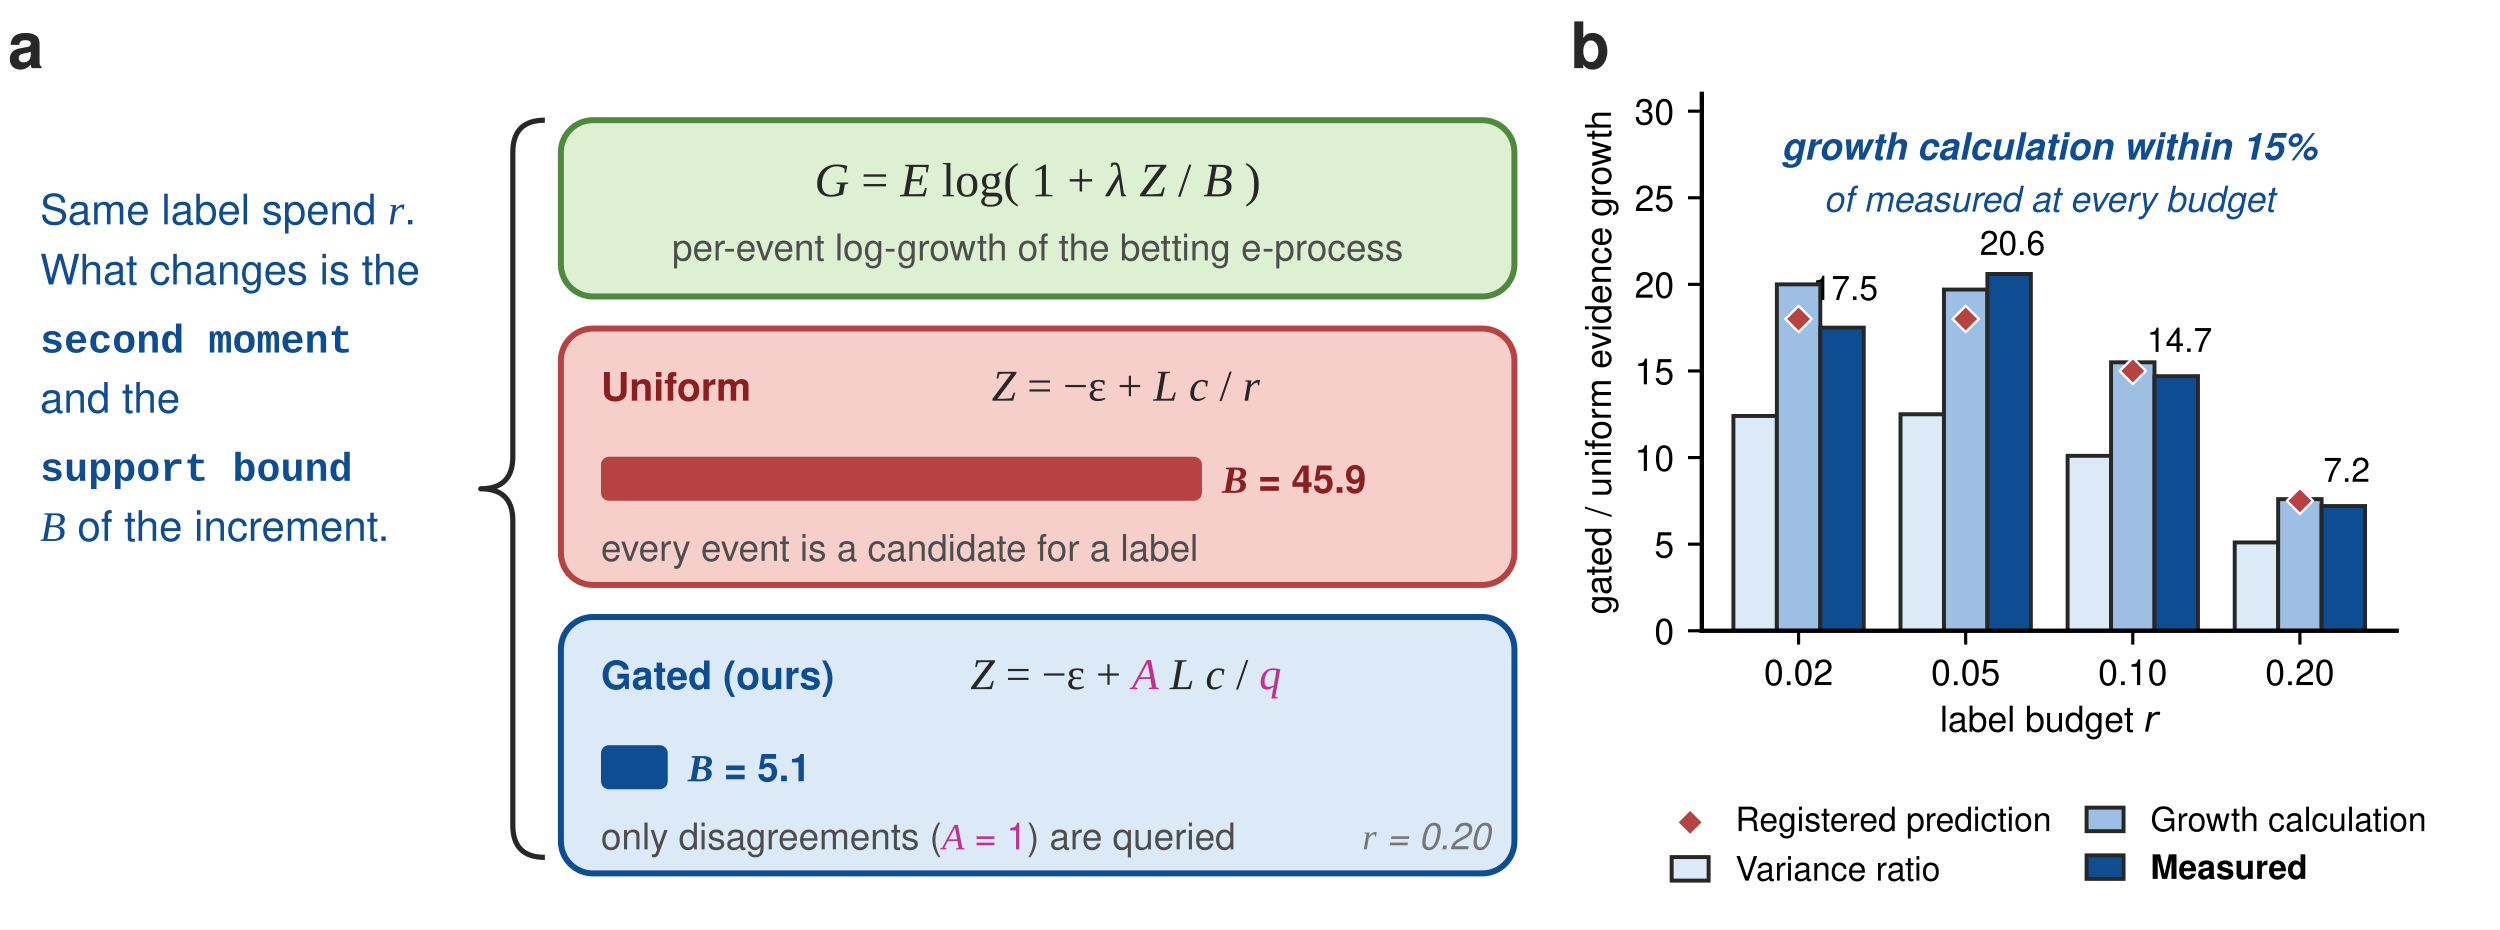
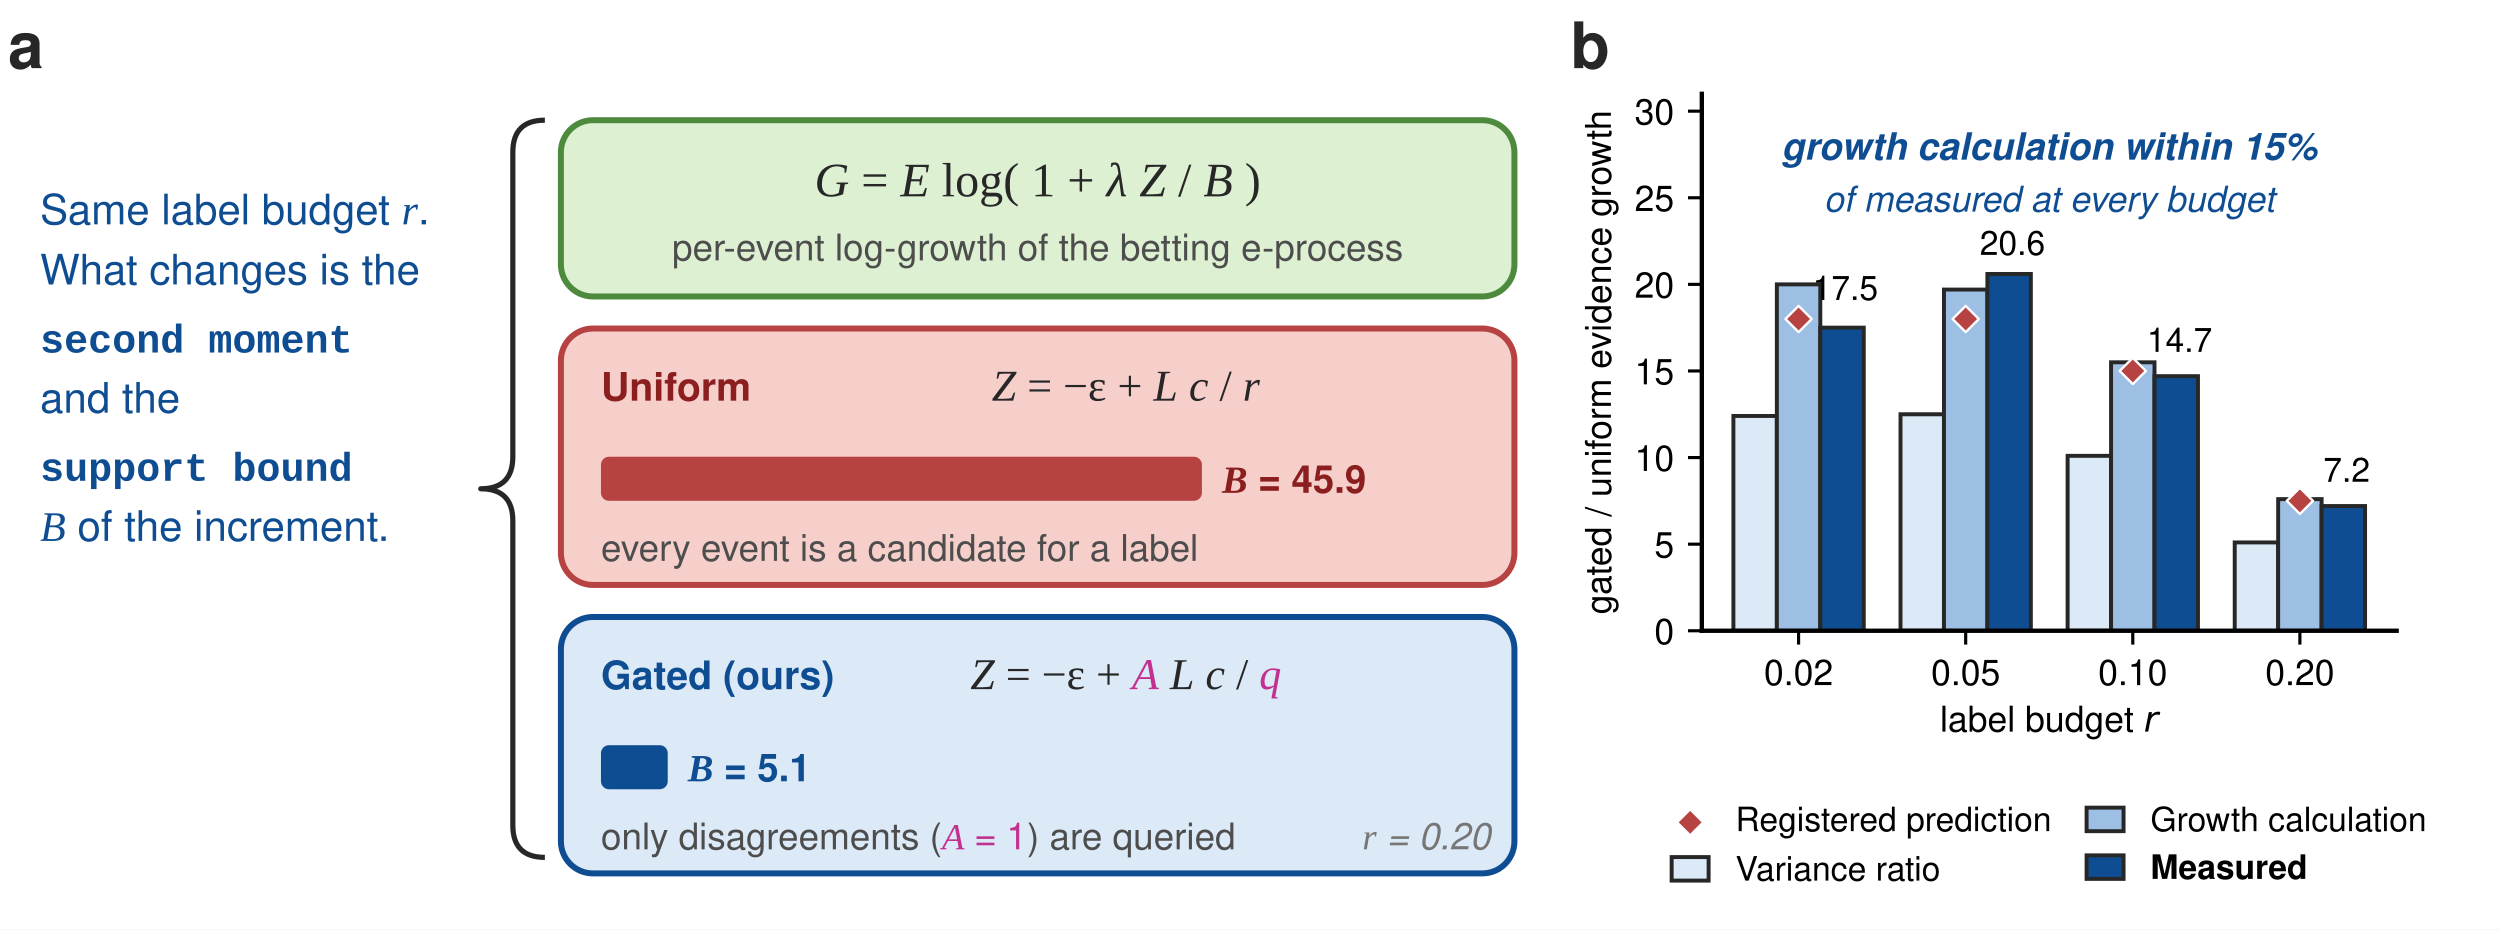
<svg xmlns="http://www.w3.org/2000/svg" xmlns:xlink="http://www.w3.org/1999/xlink" width="624" height="232" viewBox="0 0 624 232">
  <defs>
    <filter id="sh" x="-20%" y="-20%" width="150%" height="160%">
      <feGaussianBlur in="SourceAlpha" stdDeviation="1.3" />
      <feOffset dx="1" dy="1.4" result="b" />
      <feComponentTransfer>
        <feFuncA type="linear" slope="0.28" />
      </feComponentTransfer>
      <feMerge>
        <feMergeNode />
        <feMergeNode in="SourceGraphic" />
      </feMerge>
    </filter>
    <filter id="soft" x="-10%" y="-10%" width="120%" height="120%">
      <feGaussianBlur stdDeviation="2.2" />
    </filter>
    <marker id="ah" viewBox="0 0 10 10" refX="8.5" refY="5" markerWidth="6.5" markerHeight="6.5" orient="auto-start-reverse">
      <path d="M0,0 L10,5 L0,10 z" fill="context-stroke" />
    </marker>
  </defs>
  <rect width="624" height="232" fill="#FFFFFF" />
  <text x="2" y="17" font-size="16" font-weight="bold" fill="#272727" text-anchor="start" font-family="Helvetica, Arial, sans-serif" font-style="normal">a</text>
  <text x="392" y="17" font-size="16" font-weight="bold" fill="#272727" text-anchor="start" font-family="Helvetica, Arial, sans-serif" font-style="normal">b</text>
-   <text x="10" y="56" font-size="10.5" font-weight="normal" fill="#0F4D92" text-anchor="start" font-family="Helvetica, Arial, sans-serif" font-style="normal">Same label spend <tspan font-style="italic" font-family="'Times New Roman', Times, serif">r</tspan>.</text>
+   <text x="10" y="56" font-size="10.5" font-weight="normal" fill="#0F4D92" text-anchor="start" font-family="Helvetica, Arial, sans-serif" font-style="normal">Same label budget <tspan font-style="italic" font-family="'Times New Roman', Times, serif">r</tspan>.</text>
  <text x="10" y="71" font-size="10.5" font-weight="normal" fill="#0F4D92" text-anchor="start" font-family="Helvetica, Arial, sans-serif" font-style="normal">What changes is the</text>
  <text x="10" y="88" font-size="10" font-weight="normal" fill="#0F4D92" text-anchor="start" font-family="Helvetica, Arial, sans-serif" font-style="normal">
    <tspan font-family="'Courier New', Courier, monospace" font-weight="bold">second moment</tspan>
  </text>
  <text x="10" y="103" font-size="10.5" font-weight="normal" fill="#0F4D92" text-anchor="start" font-family="Helvetica, Arial, sans-serif" font-style="normal">and the</text>
  <text x="10" y="120" font-size="10" font-weight="normal" fill="#0F4D92" text-anchor="start" font-family="Helvetica, Arial, sans-serif" font-style="normal">
    <tspan font-family="'Courier New', Courier, monospace" font-weight="bold">support bound</tspan>
  </text>
  <text x="10" y="135" font-size="10.5" font-weight="normal" fill="#0F4D92" text-anchor="start" font-family="Helvetica, Arial, sans-serif" font-style="normal">
    <tspan font-style="italic" font-family="'Times New Roman', Times, serif">B</tspan> of the increment.</text>
  <path d="M136,30 Q128,30 128,38 L128,114.0 Q128,122.0 120,122.0 Q128,122.0 128,130.0 L128,206 Q128,214 136,214" fill="none" stroke="#272727" stroke-width="1.3" stroke-linecap="round" stroke-linejoin="round" />
  <rect x="140" y="30" width="238" height="44" rx="8" fill="#DDF0D2" stroke="#4E8A3E" stroke-width="1.5" />
  <text x="259" y="49" font-size="12" font-weight="normal" fill="#272727" text-anchor="middle" font-family="'Times New Roman', Times, serif" font-style="normal">
    <tspan font-style="italic" font-family="'Times New Roman', Times, serif">G</tspan> = <tspan font-style="italic" font-family="'Times New Roman', Times, serif">E</tspan> log( 1 + <tspan font-style="italic" font-family="'Times New Roman', Times, serif">λ</tspan>
    <tspan font-style="italic" font-family="'Times New Roman', Times, serif">Z</tspan> / <tspan font-style="italic" font-family="'Times New Roman', Times, serif">B</tspan> )</text>
  <text x="259" y="65" font-size="9.2" font-weight="normal" fill="#4D4D4D" text-anchor="middle" font-family="Helvetica, Arial, sans-serif" font-style="normal">per-event log-growth of the betting e-process</text>
  <rect x="140" y="82" width="238" height="64" rx="8" fill="#F6CFCB" stroke="#B64342" stroke-width="1.5" />
  <text x="150" y="100" font-size="9.8" font-weight="normal" fill="#272727" text-anchor="start" font-family="Helvetica, Arial, sans-serif" font-style="normal">
    <tspan font-weight="bold">
      <tspan fill="#8B1E1E">Uniform</tspan>
    </tspan>
  </text>
  <text x="281" y="100" font-size="11" font-weight="normal" fill="#272727" text-anchor="middle" font-family="'Times New Roman', Times, serif" font-style="normal">
    <tspan font-style="italic" font-family="'Times New Roman', Times, serif">Z</tspan> = −ε + <tspan font-style="italic" font-family="'Times New Roman', Times, serif">L</tspan>
    <tspan font-style="italic" font-family="'Times New Roman', Times, serif">c</tspan> / <tspan font-style="italic" font-family="'Times New Roman', Times, serif">r</tspan>
  </text>
  <rect x="150" y="114" width="150" height="11" rx="2" fill="#B64342" stroke="none" stroke-width="1" />
  <text x="305" y="123" font-size="9.6" font-weight="bold" fill="#8B1E1E" text-anchor="start" font-family="Helvetica, Arial, sans-serif" font-style="normal">
    <tspan font-style="italic" font-family="'Times New Roman', Times, serif">B</tspan> = 45.9</text>
  <text x="150" y="140" font-size="9.2" font-weight="normal" fill="#4D4D4D" text-anchor="start" font-family="Helvetica, Arial, sans-serif" font-style="normal">every event is a candidate for a label</text>
  <rect x="140" y="154" width="238" height="64" rx="8" fill="#DCE9F6" stroke="#0F4D92" stroke-width="1.5" />
  <text x="150" y="172" font-size="9.8" font-weight="normal" fill="#272727" text-anchor="start" font-family="Helvetica, Arial, sans-serif" font-style="normal">
    <tspan font-weight="bold">
      <tspan fill="#0F4D92">Gated (ours)</tspan>
    </tspan>
  </text>
  <text x="281" y="172" font-size="11" font-weight="normal" fill="#272727" text-anchor="middle" font-family="'Times New Roman', Times, serif" font-style="normal">
    <tspan font-style="italic" font-family="'Times New Roman', Times, serif">Z</tspan> = −ε + <tspan fill="#C2318F">
      <tspan font-style="italic" font-family="'Times New Roman', Times, serif">A</tspan>
    </tspan>
    <tspan font-style="italic" font-family="'Times New Roman', Times, serif">L</tspan>
    <tspan font-style="italic" font-family="'Times New Roman', Times, serif">c</tspan> / <tspan fill="#C2318F">
      <tspan font-style="italic" font-family="'Times New Roman', Times, serif">q</tspan>
    </tspan>
  </text>
  <rect x="150" y="186" width="16.667" height="11" rx="2" fill="#0F4D92" stroke="none" stroke-width="1" />
  <text x="171.667" y="195" font-size="9.6" font-weight="bold" fill="#0F4D92" text-anchor="start" font-family="Helvetica, Arial, sans-serif" font-style="normal">
    <tspan font-style="italic" font-family="'Times New Roman', Times, serif">B</tspan> = 5.1</text>
  <text x="150" y="212" font-size="9.2" font-weight="normal" fill="#4D4D4D" text-anchor="start" font-family="Helvetica, Arial, sans-serif" font-style="normal">only disagreements (<tspan fill="#C2318F">
      <tspan font-style="italic" font-family="'Times New Roman', Times, serif">A</tspan> = 1</tspan>) are queried</text>
  <text x="372" y="212" font-size="9.2" font-weight="normal" fill="#767676" text-anchor="end" font-family="Helvetica, Arial, sans-serif" font-style="italic">
    <tspan font-style="italic" font-family="'Times New Roman', Times, serif">r</tspan> = 0.20</text>
  <svg x="394" y="22" width="224" height="204" viewBox="0 0 219.433 206.757" preserveAspectRatio="xMinYMin meet">
    <defs>
      <style type="text/css">*{stroke-linejoin: round; stroke-linecap: butt}</style>
    </defs>
    <g id="figure_1">
      <g id="patch_1">
        <path d="M 0 206.757  L 219.433 206.757  L 219.433 0  L 0 0  z " style="fill: #ffffff" />
      </g>
      <g id="axes_1">
        <g id="patch_2">
          <path d="M 31.191 137.268  L 206.961 137.268  L 206.961 1.44  L 31.191 1.44  z " style="fill: #ffffff" />
        </g>
        <g id="patch_3">
-           <path d="M 39.18 137.268  L 50.171 137.268  L 50.171 82.937  L 39.18 82.937  z " clip-path="url(#pe67995a3c8)" style="fill: #dce9f6; stroke: #272727; stroke-linejoin: miter" />
+           <path d="M 39.18 137.268  L 50.171 137.268  L 50.171 82.937  L 39.18 82.937  z " clip-path="url(#p24f4a0ce3b)" style="fill: #dce9f6; stroke: #272727; stroke-linejoin: miter" />
        </g>
        <g id="patch_4">
-           <path d="M 81.453 137.268  L 92.444 137.268  L 92.444 82.499  L 81.453 82.499  z " clip-path="url(#pe67995a3c8)" style="fill: #dce9f6; stroke: #272727; stroke-linejoin: miter" />
+           <path d="M 81.453 137.268  L 92.444 137.268  L 92.444 82.499  L 81.453 82.499  z " clip-path="url(#p24f4a0ce3b)" style="fill: #dce9f6; stroke: #272727; stroke-linejoin: miter" />
        </g>
        <g id="patch_5">
-           <path d="M 123.726 137.268  L 134.717 137.268  L 134.717 93.014  L 123.726 93.014  z " clip-path="url(#pe67995a3c8)" style="fill: #dce9f6; stroke: #272727; stroke-linejoin: miter" />
+           <path d="M 123.726 137.268  L 134.717 137.268  L 134.717 93.014  L 123.726 93.014  z " clip-path="url(#p24f4a0ce3b)" style="fill: #dce9f6; stroke: #272727; stroke-linejoin: miter" />
        </g>
        <g id="patch_6">
-           <path d="M 165.999 137.268  L 176.99 137.268  L 176.99 114.922  L 165.999 114.922  z " clip-path="url(#pe67995a3c8)" style="fill: #dce9f6; stroke: #272727; stroke-linejoin: miter" />
+           <path d="M 165.999 137.268  L 176.99 137.268  L 176.99 114.922  L 165.999 114.922  z " clip-path="url(#p24f4a0ce3b)" style="fill: #dce9f6; stroke: #272727; stroke-linejoin: miter" />
        </g>
        <g id="patch_7">
-           <path d="M 50.171 137.268  L 61.162 137.268  L 61.162 49.637  L 50.171 49.637  z " clip-path="url(#pe67995a3c8)" style="fill: #9dbfe3; stroke: #272727; stroke-linejoin: miter" />
+           <path d="M 50.171 137.268  L 61.162 137.268  L 61.162 49.637  L 50.171 49.637  z " clip-path="url(#p24f4a0ce3b)" style="fill: #9dbfe3; stroke: #272727; stroke-linejoin: miter" />
        </g>
        <g id="patch_8">
-           <path d="M 92.444 137.268  L 103.435 137.268  L 103.435 50.951  L 92.444 50.951  z " clip-path="url(#pe67995a3c8)" style="fill: #9dbfe3; stroke: #272727; stroke-linejoin: miter" />
+           <path d="M 92.444 137.268  L 103.435 137.268  L 103.435 50.951  L 92.444 50.951  z " clip-path="url(#p24f4a0ce3b)" style="fill: #9dbfe3; stroke: #272727; stroke-linejoin: miter" />
        </g>
        <g id="patch_9">
-           <path d="M 134.717 137.268  L 145.708 137.268  L 145.708 69.354  L 134.717 69.354  z " clip-path="url(#pe67995a3c8)" style="fill: #9dbfe3; stroke: #272727; stroke-linejoin: miter" />
+           <path d="M 134.717 137.268  L 145.708 137.268  L 145.708 69.354  L 134.717 69.354  z " clip-path="url(#p24f4a0ce3b)" style="fill: #9dbfe3; stroke: #272727; stroke-linejoin: miter" />
        </g>
        <g id="patch_10">
-           <path d="M 176.99 137.268  L 187.98 137.268  L 187.98 103.968  L 176.99 103.968  z " clip-path="url(#pe67995a3c8)" style="fill: #9dbfe3; stroke: #272727; stroke-linejoin: miter" />
+           <path d="M 176.99 137.268  L 187.98 137.268  L 187.98 103.968  L 176.99 103.968  z " clip-path="url(#p24f4a0ce3b)" style="fill: #9dbfe3; stroke: #272727; stroke-linejoin: miter" />
        </g>
        <g id="patch_11">
-           <path d="M 61.162 137.268  L 72.153 137.268  L 72.153 60.591  L 61.162 60.591  z " clip-path="url(#pe67995a3c8)" style="fill: #0f4d92; stroke: #272727; stroke-linejoin: miter" />
+           <path d="M 61.162 137.268  L 72.153 137.268  L 72.153 60.591  L 61.162 60.591  z " clip-path="url(#p24f4a0ce3b)" style="fill: #0f4d92; stroke: #272727; stroke-linejoin: miter" />
        </g>
        <g id="patch_12">
-           <path d="M 103.435 137.268  L 114.426 137.268  L 114.426 47.008  L 103.435 47.008  z " clip-path="url(#pe67995a3c8)" style="fill: #0f4d92; stroke: #272727; stroke-linejoin: miter" />
+           <path d="M 103.435 137.268  L 114.426 137.268  L 114.426 47.008  L 103.435 47.008  z " clip-path="url(#p24f4a0ce3b)" style="fill: #0f4d92; stroke: #272727; stroke-linejoin: miter" />
        </g>
        <g id="patch_13">
-           <path d="M 145.708 137.268  L 156.699 137.268  L 156.699 72.859  L 145.708 72.859  z " clip-path="url(#pe67995a3c8)" style="fill: #0f4d92; stroke: #272727; stroke-linejoin: miter" />
+           <path d="M 145.708 137.268  L 156.699 137.268  L 156.699 72.859  L 145.708 72.859  z " clip-path="url(#p24f4a0ce3b)" style="fill: #0f4d92; stroke: #272727; stroke-linejoin: miter" />
        </g>
        <g id="patch_14">
-           <path d="M 187.98 137.268  L 198.971 137.268  L 198.971 105.721  L 187.98 105.721  z " clip-path="url(#pe67995a3c8)" style="fill: #0f4d92; stroke: #272727; stroke-linejoin: miter" />
+           <path d="M 187.98 137.268  L 198.971 137.268  L 198.971 105.721  L 187.98 105.721  z " clip-path="url(#p24f4a0ce3b)" style="fill: #0f4d92; stroke: #272727; stroke-linejoin: miter" />
        </g>
        <g id="matplotlib.axis_1">
          <g id="xtick_1">
            <g id="line2d_1">
              <defs>
-                 <path id="m23eecc26c8" d="M 0 0  L 0 3.5  " style="stroke: #000000; stroke-width: 0.8" />
+                 <path id="mdc57691886" d="M 0 0  L 0 3.5  " style="stroke: #000000; stroke-width: 0.8" />
              </defs>
              <g>
-                 <use xlink:href="#m23eecc26c8" x="55.667" y="137.268" style="stroke: #000000; stroke-width: 0.8" />
+                 <use xlink:href="#mdc57691886" x="55.667" y="137.268" style="stroke: #000000; stroke-width: 0.8" />
              </g>
            </g>
            <g id="text_1">
              <text style="font-size: 9px; font-family: 'Helvetica', 'Arial', sans-serif; text-anchor: middle" x="55.667" y="151.018" transform="rotate(-0 55.66685 151.018)">0.02</text>
            </g>
          </g>
          <g id="xtick_2">
            <g id="line2d_2">
              <g>
-                 <use xlink:href="#m23eecc26c8" x="97.94" y="137.268" style="stroke: #000000; stroke-width: 0.8" />
+                 <use xlink:href="#mdc57691886" x="97.94" y="137.268" style="stroke: #000000; stroke-width: 0.8" />
              </g>
            </g>
            <g id="text_2">
              <text style="font-size: 9px; font-family: 'Helvetica', 'Arial', sans-serif; text-anchor: middle" x="97.94" y="151.018" transform="rotate(-0 97.93957 151.018)">0.05</text>
            </g>
          </g>
          <g id="xtick_3">
            <g id="line2d_3">
              <g>
-                 <use xlink:href="#m23eecc26c8" x="140.212" y="137.268" style="stroke: #000000; stroke-width: 0.8" />
+                 <use xlink:href="#mdc57691886" x="140.212" y="137.268" style="stroke: #000000; stroke-width: 0.8" />
              </g>
            </g>
            <g id="text_3">
              <text style="font-size: 9px; font-family: 'Helvetica', 'Arial', sans-serif; text-anchor: middle" x="140.212" y="151.018" transform="rotate(-0 140.2123 151.018)">0.10</text>
            </g>
          </g>
          <g id="xtick_4">
            <g id="line2d_4">
              <g>
-                 <use xlink:href="#m23eecc26c8" x="182.485" y="137.268" style="stroke: #000000; stroke-width: 0.8" />
+                 <use xlink:href="#mdc57691886" x="182.485" y="137.268" style="stroke: #000000; stroke-width: 0.8" />
              </g>
            </g>
            <g id="text_4">
              <text style="font-size: 9px; font-family: 'Helvetica', 'Arial', sans-serif; text-anchor: middle" x="182.485" y="151.018" transform="rotate(-0 182.485 151.018)">0.20</text>
            </g>
          </g>
          <g id="text_5">
            <g transform="translate(91.44594 163.2973)">
              <text>
                <tspan x="0" y="-0.516" style="font-size: 9px; font-family: 'Helvetica'">l</tspan>
                <tspan x="2" y="-0.516" style="font-size: 9px; font-family: 'Helvetica'">a</tspan>
                <tspan x="7.005" y="-0.516" style="font-size: 9px; font-family: 'Helvetica'">b</tspan>
                <tspan x="12.01" y="-0.516" style="font-size: 9px; font-family: 'Helvetica'">e</tspan>
                <tspan x="17.016" y="-0.516" style="font-size: 9px; font-family: 'Helvetica'">l</tspan>
                <tspan x="19.015" y="-0.516" style="font-size: 9px; font-family: 'Helvetica'"> </tspan>
                <tspan x="21.516" y="-0.516" style="font-size: 9px; font-family: 'Helvetica'">b</tspan>
                <tspan x="26.521" y="-0.516" style="font-size: 9px; font-family: 'Helvetica'">u</tspan>
                <tspan x="31.526" y="-0.516" style="font-size: 9px; font-family: 'Helvetica'">d</tspan>
                <tspan x="36.532" y="-0.516" style="font-size: 9px; font-family: 'Helvetica'">g</tspan>
                <tspan x="41.537" y="-0.516" style="font-size: 9px; font-family: 'Helvetica'">e</tspan>
                <tspan x="46.542" y="-0.516" style="font-size: 9px; font-family: 'Helvetica'">t</tspan>
                <tspan x="49.043" y="-0.516" style="font-size: 9px; font-family: 'Helvetica'"> </tspan>
                <tspan x="51.543" y="-0.516" style="font-style: oblique; font-size: 9px; font-family: 'DejaVu Sans'">r</tspan>
              </text>
            </g>
          </g>
        </g>
        <g id="matplotlib.axis_2">
          <g id="ytick_1">
            <g id="line2d_5">
              <defs>
-                 <path id="m103f9fe383" d="M 0 0  L -3.5 0  " style="stroke: #000000; stroke-width: 0.8" />
+                 <path id="mcd1ac9a0b9" d="M 0 0  L -3.5 0  " style="stroke: #000000; stroke-width: 0.8" />
              </defs>
              <g>
-                 <use xlink:href="#m103f9fe383" x="31.191" y="137.268" style="stroke: #000000; stroke-width: 0.8" />
+                 <use xlink:href="#mcd1ac9a0b9" x="31.191" y="137.268" style="stroke: #000000; stroke-width: 0.8" />
              </g>
            </g>
            <g id="text_6">
              <text style="font-size: 9px; font-family: 'Helvetica', 'Arial', sans-serif; text-anchor: end" x="24.191" y="140.643" transform="rotate(-0 24.19094 140.643)">0</text>
            </g>
          </g>
          <g id="ytick_2">
            <g id="line2d_6">
              <g>
-                 <use xlink:href="#m103f9fe383" x="31.191" y="115.36" style="stroke: #000000; stroke-width: 0.8" />
+                 <use xlink:href="#mcd1ac9a0b9" x="31.191" y="115.36" style="stroke: #000000; stroke-width: 0.8" />
              </g>
            </g>
            <g id="text_7">
              <text style="font-size: 9px; font-family: 'Helvetica', 'Arial', sans-serif; text-anchor: end" x="24.191" y="118.735" transform="rotate(-0 24.19094 118.7353)">5</text>
            </g>
          </g>
          <g id="ytick_3">
            <g id="line2d_7">
              <g>
-                 <use xlink:href="#m103f9fe383" x="31.191" y="93.453" style="stroke: #000000; stroke-width: 0.8" />
+                 <use xlink:href="#mcd1ac9a0b9" x="31.191" y="93.453" style="stroke: #000000; stroke-width: 0.8" />
              </g>
            </g>
            <g id="text_8">
              <text style="font-size: 9px; font-family: 'Helvetica', 'Arial', sans-serif; text-anchor: end" x="24.191" y="96.828" transform="rotate(-0 24.19094 96.82752)">10</text>
            </g>
          </g>
          <g id="ytick_4">
            <g id="line2d_8">
              <g>
-                 <use xlink:href="#m103f9fe383" x="31.191" y="71.545" style="stroke: #000000; stroke-width: 0.8" />
+                 <use xlink:href="#mcd1ac9a0b9" x="31.191" y="71.545" style="stroke: #000000; stroke-width: 0.8" />
              </g>
            </g>
            <g id="text_9">
              <text style="font-size: 9px; font-family: 'Helvetica', 'Arial', sans-serif; text-anchor: end" x="24.191" y="74.92" transform="rotate(-0 24.19094 74.91977)">15</text>
            </g>
          </g>
          <g id="ytick_5">
            <g id="line2d_9">
              <g>
-                 <use xlink:href="#m103f9fe383" x="31.191" y="49.637" style="stroke: #000000; stroke-width: 0.8" />
+                 <use xlink:href="#mcd1ac9a0b9" x="31.191" y="49.637" style="stroke: #000000; stroke-width: 0.8" />
              </g>
            </g>
            <g id="text_10">
              <text style="font-size: 9px; font-family: 'Helvetica', 'Arial', sans-serif; text-anchor: end" x="24.191" y="53.012" transform="rotate(-0 24.19094 53.01203)">20</text>
            </g>
          </g>
          <g id="ytick_6">
            <g id="line2d_10">
              <g>
-                 <use xlink:href="#m103f9fe383" x="31.191" y="27.729" style="stroke: #000000; stroke-width: 0.8" />
+                 <use xlink:href="#mcd1ac9a0b9" x="31.191" y="27.729" style="stroke: #000000; stroke-width: 0.8" />
              </g>
            </g>
            <g id="text_11">
              <text style="font-size: 9px; font-family: 'Helvetica', 'Arial', sans-serif; text-anchor: end" x="24.191" y="31.104" transform="rotate(-0 24.19094 31.10429)">25</text>
            </g>
          </g>
          <g id="ytick_7">
            <g id="line2d_11">
              <g>
-                 <use xlink:href="#m103f9fe383" x="31.191" y="5.822" style="stroke: #000000; stroke-width: 0.8" />
+                 <use xlink:href="#mcd1ac9a0b9" x="31.191" y="5.822" style="stroke: #000000; stroke-width: 0.8" />
              </g>
            </g>
            <g id="text_12">
              <text style="font-size: 9px; font-family: 'Helvetica', 'Arial', sans-serif; text-anchor: end" x="24.191" y="9.197" transform="rotate(-0 24.19094 9.196548)">30</text>
            </g>
          </g>
          <g id="text_13">
            <text style="font-size: 9px; font-family: 'Helvetica', 'Arial', sans-serif; text-anchor: middle" x="8.19" y="69.354" transform="rotate(-90 8.19 69.354)">gated / uniform evidence growth</text>
          </g>
        </g>
        <g id="patch_15">
          <path d="M 31.191 137.268  L 31.191 1.44  " style="fill: none; stroke: #000000; stroke-width: 1.1; stroke-linejoin: miter; stroke-linecap: square" />
        </g>
        <g id="patch_16">
          <path d="M 31.191 137.268  L 206.961 137.268  " style="fill: none; stroke: #000000; stroke-width: 1.1; stroke-linejoin: miter; stroke-linecap: square" />
        </g>
        <g id="text_14">
          <text style="font-size: 8.5px; font-family: 'Helvetica', 'Arial', sans-serif; text-anchor: middle" x="67.503" y="53.58" transform="rotate(-0 67.50321 53.58043)">17.5</text>
        </g>
        <g id="text_15">
          <text style="font-size: 8.5px; font-family: 'Helvetica', 'Arial', sans-serif; text-anchor: middle" x="109.776" y="42.188" transform="rotate(-0 109.7759 42.1884)">20.6</text>
        </g>
        <g id="text_16">
          <text style="font-size: 8.5px; font-family: 'Helvetica', 'Arial', sans-serif; text-anchor: middle" x="152.049" y="66.725" transform="rotate(-0 152.0487 66.72507)">14.7</text>
        </g>
        <g id="text_17">
          <text style="font-size: 8.5px; font-family: 'Helvetica', 'Arial', sans-serif; text-anchor: middle" x="194.321" y="99.587" transform="rotate(-0 194.3214 99.58668)">7.2</text>
        </g>
        <g id="text_18">
          <text style="font-style: italic; font-weight: 700; font-size: 9.5px; font-family: 'Helvetica', 'Arial', sans-serif; text-anchor: middle; fill: #0f4d92" x="119.076" y="18.09" transform="rotate(-0 119.0759 18.08988)">growth calculation within 15%</text>
        </g>
        <g id="text_19">
          <text style="font-style: italic; font-size: 9px; font-family: 'Helvetica', 'Arial', sans-serif; text-anchor: middle; fill: #0f4d92" x="119.076" y="31.235" transform="rotate(-0 119.0759 31.23453)">of measured at every budget</text>
        </g>
        <g id="PathCollection_1">
          <defs>
-             <path id="m5e5727b925" d="M -0 3.317  L 3.317 0  L 0 -3.317  L -3.317 -0  z " style="stroke: #ffffff; stroke-width: 0.6" />
+             <path id="mdae53ed22a" d="M -0 3.317  L 3.317 0  L 0 -3.317  L -3.317 -0  z " style="stroke: #ffffff; stroke-width: 0.6" />
          </defs>
-           <g clip-path="url(#pe67995a3c8)">
-             <use xlink:href="#m5e5727b925" x="55.667" y="58.4" style="fill: #b64342; stroke: #ffffff; stroke-width: 0.6" />
-             <use xlink:href="#m5e5727b925" x="97.94" y="58.4" style="fill: #b64342; stroke: #ffffff; stroke-width: 0.6" />
-             <use xlink:href="#m5e5727b925" x="140.212" y="71.545" style="fill: #b64342; stroke: #ffffff; stroke-width: 0.6" />
-             <use xlink:href="#m5e5727b925" x="182.485" y="104.406" style="fill: #b64342; stroke: #ffffff; stroke-width: 0.6" />
+           <g clip-path="url(#p24f4a0ce3b)">
+             <use xlink:href="#mdae53ed22a" x="55.667" y="58.4" style="fill: #b64342; stroke: #ffffff; stroke-width: 0.6" />
+             <use xlink:href="#mdae53ed22a" x="97.94" y="58.4" style="fill: #b64342; stroke: #ffffff; stroke-width: 0.6" />
+             <use xlink:href="#mdae53ed22a" x="140.212" y="71.545" style="fill: #b64342; stroke: #ffffff; stroke-width: 0.6" />
+             <use xlink:href="#mdae53ed22a" x="182.485" y="104.406" style="fill: #b64342; stroke: #ffffff; stroke-width: 0.6" />
          </g>
        </g>
        <g id="legend_1">
          <g id="PathCollection_2">
            <g>
-               <use xlink:href="#m5e5727b925" x="28.234" y="185.735" style="fill: #b64342; stroke: #ffffff; stroke-width: 0.6" />
+               <use xlink:href="#mdae53ed22a" x="28.234" y="185.735" style="fill: #b64342; stroke: #ffffff; stroke-width: 0.6" />
            </g>
          </g>
          <g id="text_20">
            <text style="font-size: 8.5px; font-family: 'Helvetica', 'Arial', sans-serif; text-anchor: start" x="39.709" y="187.967" transform="rotate(-0 39.70852 187.9666)">Registered prediction</text>
          </g>
          <g id="patch_17">
            <path d="M 23.559 200.472  L 32.909 200.472  L 32.909 194.522  L 23.559 194.522  z " style="fill: #dce9f6; stroke: #272727; stroke-linejoin: miter" />
          </g>
          <g id="text_21">
            <text style="font-size: 8.5px; font-family: 'Helvetica', 'Arial', sans-serif; text-anchor: start" x="39.709" y="200.472" transform="rotate(-0 39.70852 200.4722)">Variance ratio</text>
          </g>
          <g id="patch_18">
            <path d="M 128.526 187.967  L 137.876 187.967  L 137.876 182.017  L 128.526 182.017  z " style="fill: #9dbfe3; stroke: #272727; stroke-linejoin: miter" />
          </g>
          <g id="text_22">
            <text style="font-size: 8.5px; font-family: 'Helvetica', 'Arial', sans-serif; text-anchor: start" x="144.676" y="187.967" transform="rotate(-0 144.6755 187.9666)">Growth calculation</text>
          </g>
          <g id="patch_19">
            <path d="M 128.526 200.036  L 137.876 200.036  L 137.876 194.086  L 128.526 194.086  z " style="fill: #0f4d92; stroke: #272727; stroke-linejoin: miter" />
          </g>
          <g id="text_23">
            <text style="font-weight: 700; font-size: 8.5px; font-family: 'Helvetica', 'Arial', sans-serif; text-anchor: start" x="144.676" y="200.036" transform="rotate(-0 144.6755 200.0359)">Measured</text>
          </g>
        </g>
      </g>
    </g>
    <defs>
-       <clipPath id="pe67995a3c8">
+       <clipPath id="p24f4a0ce3b">
        <rect x="31.191" y="1.44" width="175.77" height="135.828" />
      </clipPath>
    </defs>
  </svg>
</svg>
